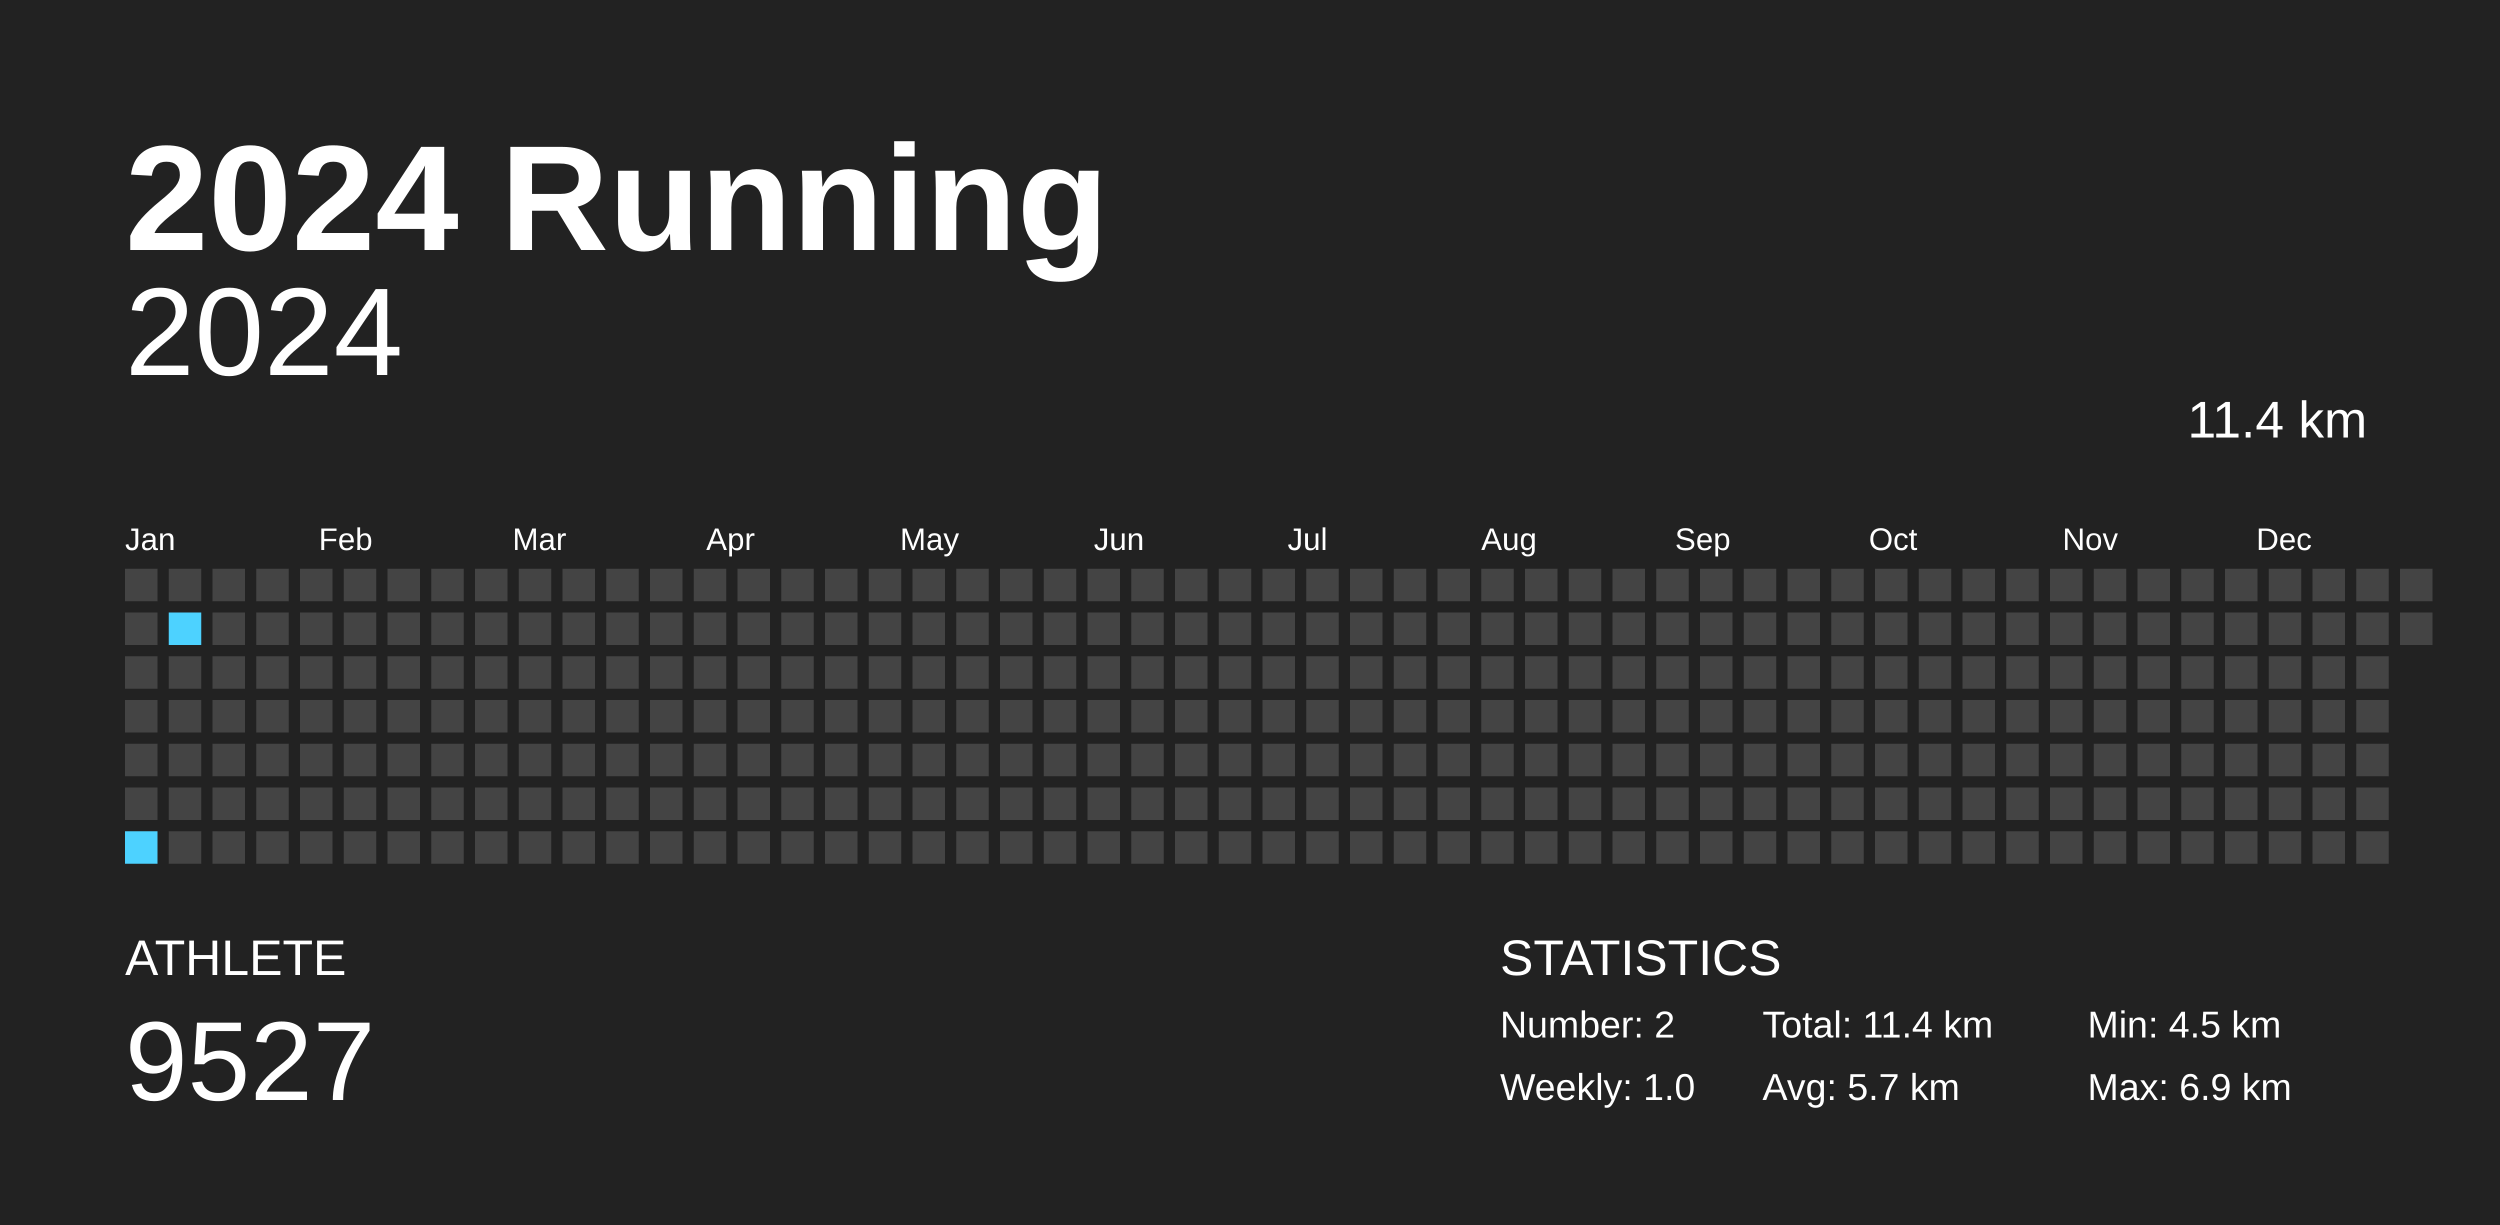
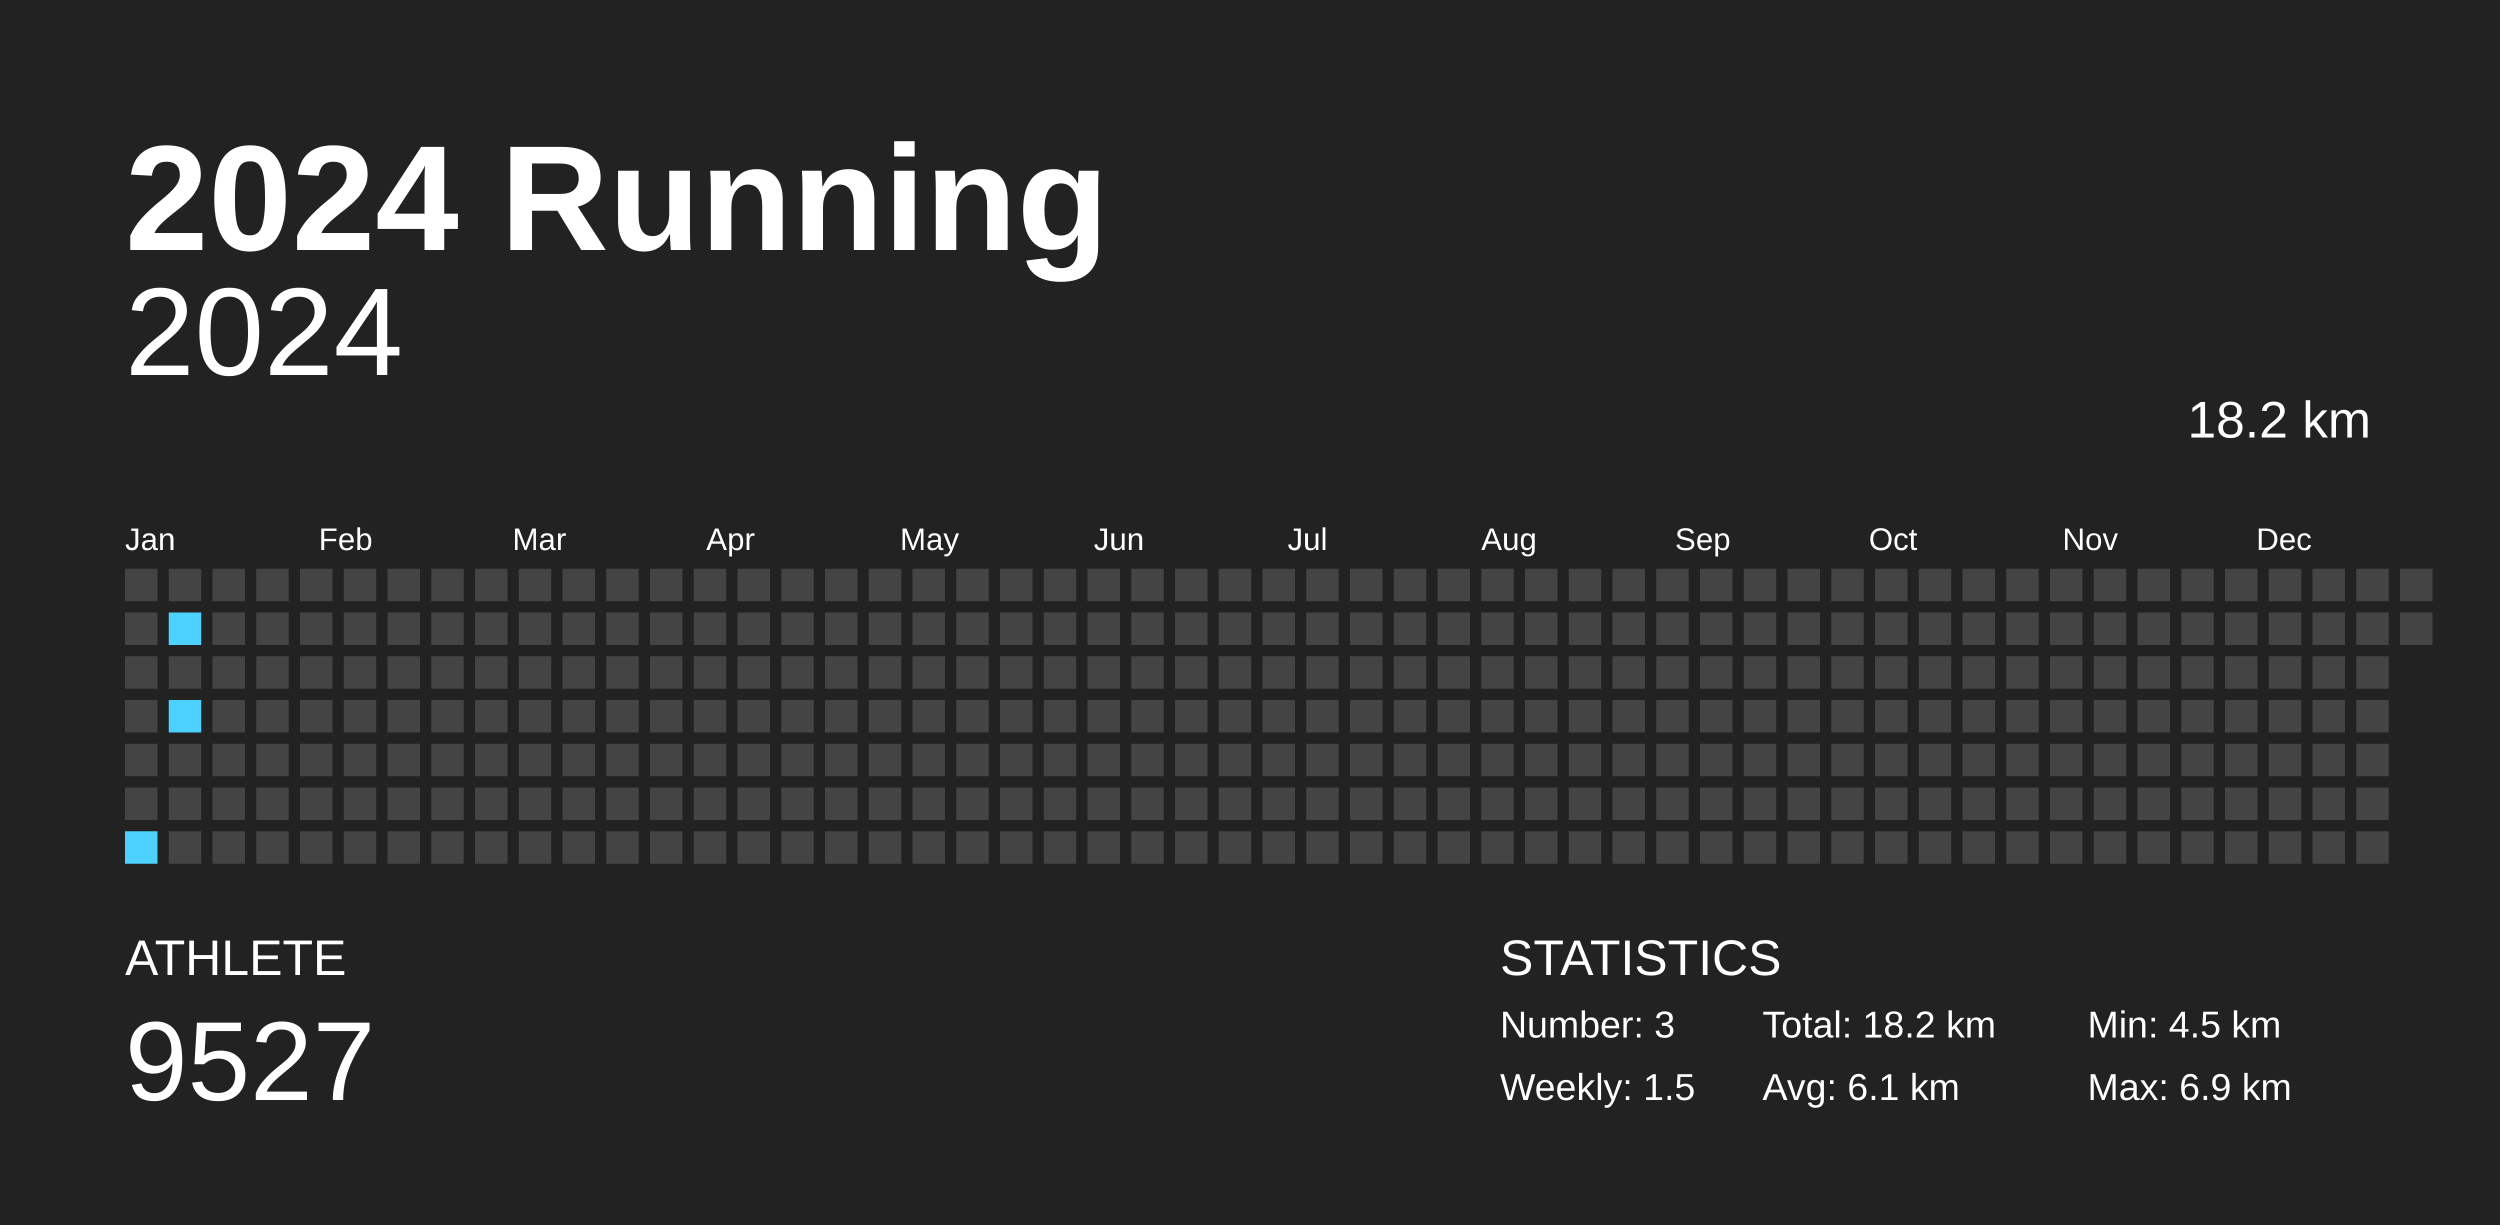
<svg xmlns="http://www.w3.org/2000/svg" baseProfile="full" height="98mm" version="1.1" viewBox="0,0,200,98" width="200mm">
  <defs />
  <rect fill="#222222" height="98" width="200" x="0" y="0" />
  <text fill="#FFFFFF" style="font-size:12px; font-family:Arial; font-weight:bold;" x="10" y="20">2024 Running</text>
  <text fill="#FFFFFF" style="font-size:4px; font-family:Arial" x="10" y="78">ATHLETE</text>
  <text fill="#FFFFFF" style="font-size:9px; font-family:Arial" x="10" y="88">9527</text>
  <text fill="#FFFFFF" style="font-size:4px; font-family:Arial" x="120" y="78">STATISTICS</text>
-   <text fill="#FFFFFF" style="font-size:3px; font-family:Arial" x="120" y="83">Number: 2</text>
-   <text fill="#FFFFFF" style="font-size:3px; font-family:Arial" x="120" y="88">Weekly: 1.0</text>
-   <text fill="#FFFFFF" style="font-size:3px; font-family:Arial" x="141" y="83">Total: 11.4 km</text>
-   <text fill="#FFFFFF" style="font-size:3px; font-family:Arial" x="141" y="88">Avg: 5.7 km</text>
+   <text fill="#FFFFFF" style="font-size:3px; font-family:Arial" x="120" y="83">Number: 3</text>
+   <text fill="#FFFFFF" style="font-size:3px; font-family:Arial" x="120" y="88">Weekly: 1.5</text>
+   <text fill="#FFFFFF" style="font-size:3px; font-family:Arial" x="141" y="83">Total: 18.2 km</text>
+   <text fill="#FFFFFF" style="font-size:3px; font-family:Arial" x="141" y="88">Avg: 6.1 km</text>
  <text fill="#FFFFFF" style="font-size:3px; font-family:Arial" x="167" y="83">Min: 4.5 km</text>
  <text fill="#FFFFFF" style="font-size:3px; font-family:Arial" x="167" y="88">Max: 6.9 km</text>
  <text alignment-baseline="hanging" fill="#FFFFFF" style="font-size:10.0px; font-family:Arial;" x="10" y="30">2024</text>
-   <text alignment-baseline="hanging" fill="#FFFFFF" style="font-size:4.125px; font-family:Arial;" x="175" y="35">11.4 km</text>
+   <text alignment-baseline="hanging" fill="#FFFFFF" style="font-size:4.125px; font-family:Arial;" x="175" y="35">18.2 km</text>
  <text fill="#FFFFFF" style="font-size:2.5px; font-family:Arial" x="10.0" y="44">Jan</text>
  <text fill="#FFFFFF" style="font-size:2.5px; font-family:Arial" x="25.5" y="44">Feb</text>
  <text fill="#FFFFFF" style="font-size:2.5px; font-family:Arial" x="41.0" y="44">Mar</text>
  <text fill="#FFFFFF" style="font-size:2.5px; font-family:Arial" x="56.5" y="44">Apr</text>
  <text fill="#FFFFFF" style="font-size:2.5px; font-family:Arial" x="72.0" y="44">May</text>
  <text fill="#FFFFFF" style="font-size:2.5px; font-family:Arial" x="87.5" y="44">Jun</text>
  <text fill="#FFFFFF" style="font-size:2.5px; font-family:Arial" x="103.0" y="44">Jul</text>
  <text fill="#FFFFFF" style="font-size:2.5px; font-family:Arial" x="118.5" y="44">Aug</text>
  <text fill="#FFFFFF" style="font-size:2.5px; font-family:Arial" x="134.0" y="44">Sep</text>
  <text fill="#FFFFFF" style="font-size:2.5px; font-family:Arial" x="149.5" y="44">Oct</text>
  <text fill="#FFFFFF" style="font-size:2.5px; font-family:Arial" x="165.0" y="44">Nov</text>
  <text fill="#FFFFFF" style="font-size:2.5px; font-family:Arial" x="180.5" y="44">Dec</text>
  <rect fill="#444444" height="2.6" width="2.6" x="10.0" y="45.5" />
  <rect fill="#444444" height="2.6" width="2.6" x="10.0" y="49.0" />
  <rect fill="#444444" height="2.6" width="2.6" x="10.0" y="52.5" />
  <rect fill="#444444" height="2.6" width="2.6" x="10.0" y="56.0" />
  <rect fill="#444444" height="2.6" width="2.6" x="10.0" y="59.5" />
  <rect fill="#444444" height="2.6" width="2.6" x="10.0" y="63.0" />
  <rect fill="#4dd2ff" height="2.6" width="2.6" x="10.0" y="66.5" />
  <rect fill="#444444" height="2.6" width="2.6" x="13.5" y="45.5" />
  <rect fill="#4dd2ff" height="2.6" width="2.6" x="13.5" y="49.0" />
  <rect fill="#444444" height="2.6" width="2.6" x="13.5" y="52.5" />
-   <rect fill="#444444" height="2.6" width="2.6" x="13.5" y="56.0" />
+   <rect fill="#4dd2ff" height="2.6" width="2.6" x="13.5" y="56.0" />
  <rect fill="#444444" height="2.6" width="2.6" x="13.5" y="59.5" />
  <rect fill="#444444" height="2.6" width="2.6" x="13.5" y="63.0" />
  <rect fill="#444444" height="2.6" width="2.6" x="13.5" y="66.5" />
  <rect fill="#444444" height="2.6" width="2.6" x="17.0" y="45.5" />
  <rect fill="#444444" height="2.6" width="2.6" x="17.0" y="49.0" />
  <rect fill="#444444" height="2.6" width="2.6" x="17.0" y="52.5" />
  <rect fill="#444444" height="2.6" width="2.6" x="17.0" y="56.0" />
  <rect fill="#444444" height="2.6" width="2.6" x="17.0" y="59.5" />
  <rect fill="#444444" height="2.6" width="2.6" x="17.0" y="63.0" />
  <rect fill="#444444" height="2.6" width="2.6" x="17.0" y="66.5" />
  <rect fill="#444444" height="2.6" width="2.6" x="20.5" y="45.5" />
  <rect fill="#444444" height="2.6" width="2.6" x="20.5" y="49.0" />
  <rect fill="#444444" height="2.6" width="2.6" x="20.5" y="52.5" />
  <rect fill="#444444" height="2.6" width="2.6" x="20.5" y="56.0" />
  <rect fill="#444444" height="2.6" width="2.6" x="20.5" y="59.5" />
  <rect fill="#444444" height="2.6" width="2.6" x="20.5" y="63.0" />
  <rect fill="#444444" height="2.6" width="2.6" x="20.5" y="66.5" />
  <rect fill="#444444" height="2.6" width="2.6" x="24.0" y="45.5" />
  <rect fill="#444444" height="2.6" width="2.6" x="24.0" y="49.0" />
  <rect fill="#444444" height="2.6" width="2.6" x="24.0" y="52.5" />
  <rect fill="#444444" height="2.6" width="2.6" x="24.0" y="56.0" />
  <rect fill="#444444" height="2.6" width="2.6" x="24.0" y="59.5" />
  <rect fill="#444444" height="2.6" width="2.6" x="24.0" y="63.0" />
  <rect fill="#444444" height="2.6" width="2.6" x="24.0" y="66.5" />
  <rect fill="#444444" height="2.6" width="2.6" x="27.5" y="45.5" />
  <rect fill="#444444" height="2.6" width="2.6" x="27.5" y="49.0" />
  <rect fill="#444444" height="2.6" width="2.6" x="27.5" y="52.5" />
  <rect fill="#444444" height="2.6" width="2.6" x="27.5" y="56.0" />
  <rect fill="#444444" height="2.6" width="2.6" x="27.5" y="59.5" />
  <rect fill="#444444" height="2.6" width="2.6" x="27.5" y="63.0" />
  <rect fill="#444444" height="2.6" width="2.6" x="27.5" y="66.5" />
  <rect fill="#444444" height="2.6" width="2.6" x="31.0" y="45.5" />
  <rect fill="#444444" height="2.6" width="2.6" x="31.0" y="49.0" />
  <rect fill="#444444" height="2.6" width="2.6" x="31.0" y="52.5" />
  <rect fill="#444444" height="2.6" width="2.6" x="31.0" y="56.0" />
  <rect fill="#444444" height="2.6" width="2.6" x="31.0" y="59.5" />
  <rect fill="#444444" height="2.6" width="2.6" x="31.0" y="63.0" />
  <rect fill="#444444" height="2.6" width="2.6" x="31.0" y="66.5" />
  <rect fill="#444444" height="2.6" width="2.6" x="34.5" y="45.5" />
  <rect fill="#444444" height="2.6" width="2.6" x="34.5" y="49.0" />
  <rect fill="#444444" height="2.6" width="2.6" x="34.5" y="52.5" />
  <rect fill="#444444" height="2.6" width="2.6" x="34.5" y="56.0" />
  <rect fill="#444444" height="2.6" width="2.6" x="34.5" y="59.5" />
  <rect fill="#444444" height="2.6" width="2.6" x="34.5" y="63.0" />
  <rect fill="#444444" height="2.6" width="2.6" x="34.5" y="66.5" />
  <rect fill="#444444" height="2.6" width="2.6" x="38.0" y="45.5" />
  <rect fill="#444444" height="2.6" width="2.6" x="38.0" y="49.0" />
  <rect fill="#444444" height="2.6" width="2.6" x="38.0" y="52.5" />
  <rect fill="#444444" height="2.6" width="2.6" x="38.0" y="56.0" />
  <rect fill="#444444" height="2.6" width="2.6" x="38.0" y="59.5" />
  <rect fill="#444444" height="2.6" width="2.6" x="38.0" y="63.0" />
  <rect fill="#444444" height="2.6" width="2.6" x="38.0" y="66.5" />
  <rect fill="#444444" height="2.6" width="2.6" x="41.5" y="45.5" />
  <rect fill="#444444" height="2.6" width="2.6" x="41.5" y="49.0" />
  <rect fill="#444444" height="2.6" width="2.6" x="41.5" y="52.5" />
  <rect fill="#444444" height="2.6" width="2.6" x="41.5" y="56.0" />
  <rect fill="#444444" height="2.6" width="2.6" x="41.5" y="59.5" />
  <rect fill="#444444" height="2.6" width="2.6" x="41.5" y="63.0" />
  <rect fill="#444444" height="2.6" width="2.6" x="41.5" y="66.5" />
  <rect fill="#444444" height="2.6" width="2.6" x="45.0" y="45.5" />
  <rect fill="#444444" height="2.6" width="2.6" x="45.0" y="49.0" />
  <rect fill="#444444" height="2.6" width="2.6" x="45.0" y="52.5" />
  <rect fill="#444444" height="2.6" width="2.6" x="45.0" y="56.0" />
  <rect fill="#444444" height="2.6" width="2.6" x="45.0" y="59.5" />
  <rect fill="#444444" height="2.6" width="2.6" x="45.0" y="63.0" />
  <rect fill="#444444" height="2.6" width="2.6" x="45.0" y="66.5" />
  <rect fill="#444444" height="2.6" width="2.6" x="48.5" y="45.5" />
  <rect fill="#444444" height="2.6" width="2.6" x="48.5" y="49.0" />
  <rect fill="#444444" height="2.6" width="2.6" x="48.5" y="52.5" />
  <rect fill="#444444" height="2.6" width="2.6" x="48.5" y="56.0" />
  <rect fill="#444444" height="2.6" width="2.6" x="48.5" y="59.5" />
  <rect fill="#444444" height="2.6" width="2.6" x="48.5" y="63.0" />
  <rect fill="#444444" height="2.6" width="2.6" x="48.5" y="66.5" />
  <rect fill="#444444" height="2.6" width="2.6" x="52.0" y="45.5" />
  <rect fill="#444444" height="2.6" width="2.6" x="52.0" y="49.0" />
  <rect fill="#444444" height="2.6" width="2.6" x="52.0" y="52.5" />
  <rect fill="#444444" height="2.6" width="2.6" x="52.0" y="56.0" />
  <rect fill="#444444" height="2.6" width="2.6" x="52.0" y="59.5" />
  <rect fill="#444444" height="2.6" width="2.6" x="52.0" y="63.0" />
  <rect fill="#444444" height="2.6" width="2.6" x="52.0" y="66.5" />
  <rect fill="#444444" height="2.6" width="2.6" x="55.5" y="45.5" />
  <rect fill="#444444" height="2.6" width="2.6" x="55.5" y="49.0" />
  <rect fill="#444444" height="2.6" width="2.6" x="55.5" y="52.5" />
  <rect fill="#444444" height="2.6" width="2.6" x="55.5" y="56.0" />
  <rect fill="#444444" height="2.6" width="2.6" x="55.5" y="59.5" />
  <rect fill="#444444" height="2.6" width="2.6" x="55.5" y="63.0" />
  <rect fill="#444444" height="2.6" width="2.6" x="55.5" y="66.5" />
  <rect fill="#444444" height="2.6" width="2.6" x="59.0" y="45.5" />
  <rect fill="#444444" height="2.6" width="2.6" x="59.0" y="49.0" />
  <rect fill="#444444" height="2.6" width="2.6" x="59.0" y="52.5" />
  <rect fill="#444444" height="2.6" width="2.6" x="59.0" y="56.0" />
  <rect fill="#444444" height="2.6" width="2.6" x="59.0" y="59.5" />
  <rect fill="#444444" height="2.6" width="2.6" x="59.0" y="63.0" />
  <rect fill="#444444" height="2.6" width="2.6" x="59.0" y="66.5" />
  <rect fill="#444444" height="2.6" width="2.6" x="62.5" y="45.5" />
  <rect fill="#444444" height="2.6" width="2.6" x="62.5" y="49.0" />
  <rect fill="#444444" height="2.6" width="2.6" x="62.5" y="52.5" />
  <rect fill="#444444" height="2.6" width="2.6" x="62.5" y="56.0" />
  <rect fill="#444444" height="2.6" width="2.6" x="62.5" y="59.5" />
  <rect fill="#444444" height="2.6" width="2.6" x="62.5" y="63.0" />
  <rect fill="#444444" height="2.6" width="2.6" x="62.5" y="66.5" />
  <rect fill="#444444" height="2.6" width="2.6" x="66.0" y="45.5" />
  <rect fill="#444444" height="2.6" width="2.6" x="66.0" y="49.0" />
  <rect fill="#444444" height="2.6" width="2.6" x="66.0" y="52.5" />
  <rect fill="#444444" height="2.6" width="2.6" x="66.0" y="56.0" />
  <rect fill="#444444" height="2.6" width="2.6" x="66.0" y="59.5" />
  <rect fill="#444444" height="2.6" width="2.6" x="66.0" y="63.0" />
  <rect fill="#444444" height="2.6" width="2.6" x="66.0" y="66.5" />
  <rect fill="#444444" height="2.6" width="2.6" x="69.5" y="45.5" />
  <rect fill="#444444" height="2.6" width="2.6" x="69.5" y="49.0" />
  <rect fill="#444444" height="2.6" width="2.6" x="69.5" y="52.5" />
  <rect fill="#444444" height="2.6" width="2.6" x="69.5" y="56.0" />
  <rect fill="#444444" height="2.6" width="2.6" x="69.5" y="59.5" />
  <rect fill="#444444" height="2.6" width="2.6" x="69.5" y="63.0" />
  <rect fill="#444444" height="2.6" width="2.6" x="69.5" y="66.5" />
  <rect fill="#444444" height="2.6" width="2.6" x="73.0" y="45.5" />
  <rect fill="#444444" height="2.6" width="2.6" x="73.0" y="49.0" />
  <rect fill="#444444" height="2.6" width="2.6" x="73.0" y="52.5" />
  <rect fill="#444444" height="2.6" width="2.6" x="73.0" y="56.0" />
  <rect fill="#444444" height="2.6" width="2.6" x="73.0" y="59.5" />
  <rect fill="#444444" height="2.6" width="2.6" x="73.0" y="63.0" />
  <rect fill="#444444" height="2.6" width="2.6" x="73.0" y="66.5" />
  <rect fill="#444444" height="2.6" width="2.6" x="76.5" y="45.5" />
  <rect fill="#444444" height="2.6" width="2.6" x="76.5" y="49.0" />
  <rect fill="#444444" height="2.6" width="2.6" x="76.5" y="52.5" />
  <rect fill="#444444" height="2.6" width="2.6" x="76.5" y="56.0" />
  <rect fill="#444444" height="2.6" width="2.6" x="76.5" y="59.5" />
  <rect fill="#444444" height="2.6" width="2.6" x="76.5" y="63.0" />
  <rect fill="#444444" height="2.6" width="2.6" x="76.5" y="66.5" />
  <rect fill="#444444" height="2.6" width="2.6" x="80.0" y="45.5" />
  <rect fill="#444444" height="2.6" width="2.6" x="80.0" y="49.0" />
  <rect fill="#444444" height="2.6" width="2.6" x="80.0" y="52.5" />
  <rect fill="#444444" height="2.6" width="2.6" x="80.0" y="56.0" />
  <rect fill="#444444" height="2.6" width="2.6" x="80.0" y="59.5" />
  <rect fill="#444444" height="2.6" width="2.6" x="80.0" y="63.0" />
  <rect fill="#444444" height="2.6" width="2.6" x="80.0" y="66.5" />
  <rect fill="#444444" height="2.6" width="2.6" x="83.5" y="45.5" />
  <rect fill="#444444" height="2.6" width="2.6" x="83.5" y="49.0" />
  <rect fill="#444444" height="2.6" width="2.6" x="83.5" y="52.5" />
  <rect fill="#444444" height="2.6" width="2.6" x="83.5" y="56.0" />
  <rect fill="#444444" height="2.6" width="2.6" x="83.5" y="59.5" />
  <rect fill="#444444" height="2.6" width="2.6" x="83.5" y="63.0" />
  <rect fill="#444444" height="2.6" width="2.6" x="83.5" y="66.5" />
  <rect fill="#444444" height="2.6" width="2.6" x="87.0" y="45.5" />
  <rect fill="#444444" height="2.6" width="2.6" x="87.0" y="49.0" />
  <rect fill="#444444" height="2.6" width="2.6" x="87.0" y="52.5" />
  <rect fill="#444444" height="2.6" width="2.6" x="87.0" y="56.0" />
  <rect fill="#444444" height="2.6" width="2.6" x="87.0" y="59.5" />
  <rect fill="#444444" height="2.6" width="2.6" x="87.0" y="63.0" />
  <rect fill="#444444" height="2.6" width="2.6" x="87.0" y="66.5" />
  <rect fill="#444444" height="2.6" width="2.6" x="90.5" y="45.5" />
  <rect fill="#444444" height="2.6" width="2.6" x="90.5" y="49.0" />
  <rect fill="#444444" height="2.6" width="2.6" x="90.5" y="52.5" />
  <rect fill="#444444" height="2.6" width="2.6" x="90.5" y="56.0" />
  <rect fill="#444444" height="2.6" width="2.6" x="90.5" y="59.5" />
  <rect fill="#444444" height="2.6" width="2.6" x="90.5" y="63.0" />
  <rect fill="#444444" height="2.6" width="2.6" x="90.5" y="66.5" />
  <rect fill="#444444" height="2.6" width="2.6" x="94.0" y="45.5" />
  <rect fill="#444444" height="2.6" width="2.6" x="94.0" y="49.0" />
  <rect fill="#444444" height="2.6" width="2.6" x="94.0" y="52.5" />
  <rect fill="#444444" height="2.6" width="2.6" x="94.0" y="56.0" />
  <rect fill="#444444" height="2.6" width="2.6" x="94.0" y="59.5" />
  <rect fill="#444444" height="2.6" width="2.6" x="94.0" y="63.0" />
  <rect fill="#444444" height="2.6" width="2.6" x="94.0" y="66.5" />
  <rect fill="#444444" height="2.6" width="2.6" x="97.5" y="45.5" />
  <rect fill="#444444" height="2.6" width="2.6" x="97.5" y="49.0" />
  <rect fill="#444444" height="2.6" width="2.6" x="97.5" y="52.5" />
  <rect fill="#444444" height="2.6" width="2.6" x="97.5" y="56.0" />
  <rect fill="#444444" height="2.6" width="2.6" x="97.5" y="59.5" />
  <rect fill="#444444" height="2.6" width="2.6" x="97.5" y="63.0" />
  <rect fill="#444444" height="2.6" width="2.6" x="97.5" y="66.5" />
  <rect fill="#444444" height="2.6" width="2.6" x="101.0" y="45.5" />
  <rect fill="#444444" height="2.6" width="2.6" x="101.0" y="49.0" />
  <rect fill="#444444" height="2.6" width="2.6" x="101.0" y="52.5" />
  <rect fill="#444444" height="2.6" width="2.6" x="101.0" y="56.0" />
  <rect fill="#444444" height="2.6" width="2.6" x="101.0" y="59.5" />
  <rect fill="#444444" height="2.6" width="2.6" x="101.0" y="63.0" />
  <rect fill="#444444" height="2.6" width="2.6" x="101.0" y="66.5" />
  <rect fill="#444444" height="2.6" width="2.6" x="104.5" y="45.5" />
  <rect fill="#444444" height="2.6" width="2.6" x="104.5" y="49.0" />
  <rect fill="#444444" height="2.6" width="2.6" x="104.5" y="52.5" />
  <rect fill="#444444" height="2.6" width="2.6" x="104.5" y="56.0" />
  <rect fill="#444444" height="2.6" width="2.6" x="104.5" y="59.5" />
  <rect fill="#444444" height="2.6" width="2.6" x="104.5" y="63.0" />
  <rect fill="#444444" height="2.6" width="2.6" x="104.5" y="66.5" />
  <rect fill="#444444" height="2.6" width="2.6" x="108.0" y="45.5" />
  <rect fill="#444444" height="2.6" width="2.6" x="108.0" y="49.0" />
  <rect fill="#444444" height="2.6" width="2.6" x="108.0" y="52.5" />
  <rect fill="#444444" height="2.6" width="2.6" x="108.0" y="56.0" />
  <rect fill="#444444" height="2.6" width="2.6" x="108.0" y="59.5" />
  <rect fill="#444444" height="2.6" width="2.6" x="108.0" y="63.0" />
  <rect fill="#444444" height="2.6" width="2.6" x="108.0" y="66.5" />
  <rect fill="#444444" height="2.6" width="2.6" x="111.5" y="45.5" />
  <rect fill="#444444" height="2.6" width="2.6" x="111.5" y="49.0" />
  <rect fill="#444444" height="2.6" width="2.6" x="111.5" y="52.5" />
  <rect fill="#444444" height="2.6" width="2.6" x="111.5" y="56.0" />
  <rect fill="#444444" height="2.6" width="2.6" x="111.5" y="59.5" />
  <rect fill="#444444" height="2.6" width="2.6" x="111.5" y="63.0" />
  <rect fill="#444444" height="2.6" width="2.6" x="111.5" y="66.5" />
  <rect fill="#444444" height="2.6" width="2.6" x="115.0" y="45.5" />
  <rect fill="#444444" height="2.6" width="2.6" x="115.0" y="49.0" />
  <rect fill="#444444" height="2.6" width="2.6" x="115.0" y="52.5" />
  <rect fill="#444444" height="2.6" width="2.6" x="115.0" y="56.0" />
  <rect fill="#444444" height="2.6" width="2.6" x="115.0" y="59.5" />
  <rect fill="#444444" height="2.6" width="2.6" x="115.0" y="63.0" />
  <rect fill="#444444" height="2.6" width="2.6" x="115.0" y="66.5" />
  <rect fill="#444444" height="2.6" width="2.6" x="118.5" y="45.5" />
  <rect fill="#444444" height="2.6" width="2.6" x="118.5" y="49.0" />
  <rect fill="#444444" height="2.6" width="2.6" x="118.5" y="52.5" />
  <rect fill="#444444" height="2.6" width="2.6" x="118.5" y="56.0" />
  <rect fill="#444444" height="2.6" width="2.6" x="118.5" y="59.5" />
  <rect fill="#444444" height="2.6" width="2.6" x="118.5" y="63.0" />
  <rect fill="#444444" height="2.6" width="2.6" x="118.5" y="66.5" />
  <rect fill="#444444" height="2.6" width="2.6" x="122.0" y="45.5" />
  <rect fill="#444444" height="2.6" width="2.6" x="122.0" y="49.0" />
  <rect fill="#444444" height="2.6" width="2.6" x="122.0" y="52.5" />
  <rect fill="#444444" height="2.6" width="2.6" x="122.0" y="56.0" />
  <rect fill="#444444" height="2.6" width="2.6" x="122.0" y="59.5" />
  <rect fill="#444444" height="2.6" width="2.6" x="122.0" y="63.0" />
  <rect fill="#444444" height="2.6" width="2.6" x="122.0" y="66.5" />
  <rect fill="#444444" height="2.6" width="2.6" x="125.5" y="45.5" />
  <rect fill="#444444" height="2.6" width="2.6" x="125.5" y="49.0" />
  <rect fill="#444444" height="2.6" width="2.6" x="125.5" y="52.5" />
  <rect fill="#444444" height="2.6" width="2.6" x="125.5" y="56.0" />
  <rect fill="#444444" height="2.6" width="2.6" x="125.5" y="59.5" />
  <rect fill="#444444" height="2.6" width="2.6" x="125.5" y="63.0" />
  <rect fill="#444444" height="2.6" width="2.6" x="125.5" y="66.5" />
  <rect fill="#444444" height="2.6" width="2.6" x="129.0" y="45.5" />
  <rect fill="#444444" height="2.6" width="2.6" x="129.0" y="49.0" />
  <rect fill="#444444" height="2.6" width="2.6" x="129.0" y="52.5" />
  <rect fill="#444444" height="2.6" width="2.6" x="129.0" y="56.0" />
  <rect fill="#444444" height="2.6" width="2.6" x="129.0" y="59.5" />
  <rect fill="#444444" height="2.6" width="2.6" x="129.0" y="63.0" />
  <rect fill="#444444" height="2.6" width="2.6" x="129.0" y="66.5" />
  <rect fill="#444444" height="2.6" width="2.6" x="132.5" y="45.5" />
  <rect fill="#444444" height="2.6" width="2.6" x="132.5" y="49.0" />
  <rect fill="#444444" height="2.6" width="2.6" x="132.5" y="52.5" />
  <rect fill="#444444" height="2.6" width="2.6" x="132.5" y="56.0" />
  <rect fill="#444444" height="2.6" width="2.6" x="132.5" y="59.5" />
  <rect fill="#444444" height="2.6" width="2.6" x="132.5" y="63.0" />
  <rect fill="#444444" height="2.6" width="2.6" x="132.5" y="66.5" />
  <rect fill="#444444" height="2.6" width="2.6" x="136.0" y="45.5" />
  <rect fill="#444444" height="2.6" width="2.6" x="136.0" y="49.0" />
  <rect fill="#444444" height="2.6" width="2.6" x="136.0" y="52.5" />
  <rect fill="#444444" height="2.6" width="2.6" x="136.0" y="56.0" />
  <rect fill="#444444" height="2.6" width="2.6" x="136.0" y="59.5" />
  <rect fill="#444444" height="2.6" width="2.6" x="136.0" y="63.0" />
  <rect fill="#444444" height="2.6" width="2.6" x="136.0" y="66.5" />
  <rect fill="#444444" height="2.6" width="2.6" x="139.5" y="45.5" />
  <rect fill="#444444" height="2.6" width="2.6" x="139.5" y="49.0" />
  <rect fill="#444444" height="2.6" width="2.6" x="139.5" y="52.5" />
  <rect fill="#444444" height="2.6" width="2.6" x="139.5" y="56.0" />
  <rect fill="#444444" height="2.6" width="2.6" x="139.5" y="59.5" />
  <rect fill="#444444" height="2.6" width="2.6" x="139.5" y="63.0" />
  <rect fill="#444444" height="2.6" width="2.6" x="139.5" y="66.5" />
  <rect fill="#444444" height="2.6" width="2.6" x="143.0" y="45.5" />
  <rect fill="#444444" height="2.6" width="2.6" x="143.0" y="49.0" />
  <rect fill="#444444" height="2.6" width="2.6" x="143.0" y="52.5" />
  <rect fill="#444444" height="2.6" width="2.6" x="143.0" y="56.0" />
  <rect fill="#444444" height="2.6" width="2.6" x="143.0" y="59.5" />
  <rect fill="#444444" height="2.6" width="2.6" x="143.0" y="63.0" />
  <rect fill="#444444" height="2.6" width="2.6" x="143.0" y="66.5" />
  <rect fill="#444444" height="2.6" width="2.6" x="146.5" y="45.5" />
  <rect fill="#444444" height="2.6" width="2.6" x="146.5" y="49.0" />
  <rect fill="#444444" height="2.6" width="2.6" x="146.5" y="52.5" />
  <rect fill="#444444" height="2.6" width="2.6" x="146.5" y="56.0" />
  <rect fill="#444444" height="2.6" width="2.6" x="146.5" y="59.5" />
  <rect fill="#444444" height="2.6" width="2.6" x="146.5" y="63.0" />
  <rect fill="#444444" height="2.6" width="2.6" x="146.5" y="66.5" />
  <rect fill="#444444" height="2.6" width="2.6" x="150.0" y="45.5" />
  <rect fill="#444444" height="2.6" width="2.6" x="150.0" y="49.0" />
  <rect fill="#444444" height="2.6" width="2.6" x="150.0" y="52.5" />
  <rect fill="#444444" height="2.6" width="2.6" x="150.0" y="56.0" />
  <rect fill="#444444" height="2.6" width="2.6" x="150.0" y="59.5" />
  <rect fill="#444444" height="2.6" width="2.6" x="150.0" y="63.0" />
  <rect fill="#444444" height="2.6" width="2.6" x="150.0" y="66.5" />
  <rect fill="#444444" height="2.6" width="2.6" x="153.5" y="45.5" />
  <rect fill="#444444" height="2.6" width="2.6" x="153.5" y="49.0" />
  <rect fill="#444444" height="2.6" width="2.6" x="153.5" y="52.5" />
  <rect fill="#444444" height="2.6" width="2.6" x="153.5" y="56.0" />
  <rect fill="#444444" height="2.6" width="2.6" x="153.5" y="59.5" />
  <rect fill="#444444" height="2.6" width="2.6" x="153.5" y="63.0" />
  <rect fill="#444444" height="2.6" width="2.6" x="153.5" y="66.5" />
  <rect fill="#444444" height="2.6" width="2.6" x="157.0" y="45.5" />
  <rect fill="#444444" height="2.6" width="2.6" x="157.0" y="49.0" />
  <rect fill="#444444" height="2.6" width="2.6" x="157.0" y="52.5" />
  <rect fill="#444444" height="2.6" width="2.6" x="157.0" y="56.0" />
  <rect fill="#444444" height="2.6" width="2.6" x="157.0" y="59.5" />
  <rect fill="#444444" height="2.6" width="2.6" x="157.0" y="63.0" />
  <rect fill="#444444" height="2.6" width="2.6" x="157.0" y="66.5" />
  <rect fill="#444444" height="2.6" width="2.6" x="160.5" y="45.5" />
  <rect fill="#444444" height="2.6" width="2.6" x="160.5" y="49.0" />
  <rect fill="#444444" height="2.6" width="2.6" x="160.5" y="52.5" />
  <rect fill="#444444" height="2.6" width="2.6" x="160.5" y="56.0" />
  <rect fill="#444444" height="2.6" width="2.6" x="160.5" y="59.5" />
  <rect fill="#444444" height="2.6" width="2.6" x="160.5" y="63.0" />
  <rect fill="#444444" height="2.6" width="2.6" x="160.5" y="66.5" />
  <rect fill="#444444" height="2.6" width="2.6" x="164.0" y="45.5" />
  <rect fill="#444444" height="2.6" width="2.6" x="164.0" y="49.0" />
  <rect fill="#444444" height="2.6" width="2.6" x="164.0" y="52.5" />
  <rect fill="#444444" height="2.6" width="2.6" x="164.0" y="56.0" />
  <rect fill="#444444" height="2.6" width="2.6" x="164.0" y="59.5" />
  <rect fill="#444444" height="2.6" width="2.6" x="164.0" y="63.0" />
  <rect fill="#444444" height="2.6" width="2.6" x="164.0" y="66.5" />
  <rect fill="#444444" height="2.6" width="2.6" x="167.5" y="45.5" />
  <rect fill="#444444" height="2.6" width="2.6" x="167.5" y="49.0" />
  <rect fill="#444444" height="2.6" width="2.6" x="167.5" y="52.5" />
  <rect fill="#444444" height="2.6" width="2.6" x="167.5" y="56.0" />
  <rect fill="#444444" height="2.6" width="2.6" x="167.5" y="59.5" />
  <rect fill="#444444" height="2.6" width="2.6" x="167.5" y="63.0" />
  <rect fill="#444444" height="2.6" width="2.6" x="167.5" y="66.5" />
  <rect fill="#444444" height="2.6" width="2.6" x="171.0" y="45.5" />
  <rect fill="#444444" height="2.6" width="2.6" x="171.0" y="49.0" />
  <rect fill="#444444" height="2.6" width="2.6" x="171.0" y="52.5" />
  <rect fill="#444444" height="2.6" width="2.6" x="171.0" y="56.0" />
  <rect fill="#444444" height="2.6" width="2.6" x="171.0" y="59.5" />
  <rect fill="#444444" height="2.6" width="2.6" x="171.0" y="63.0" />
  <rect fill="#444444" height="2.6" width="2.6" x="171.0" y="66.5" />
  <rect fill="#444444" height="2.6" width="2.6" x="174.5" y="45.5" />
  <rect fill="#444444" height="2.6" width="2.6" x="174.5" y="49.0" />
  <rect fill="#444444" height="2.6" width="2.6" x="174.5" y="52.5" />
  <rect fill="#444444" height="2.6" width="2.6" x="174.5" y="56.0" />
  <rect fill="#444444" height="2.6" width="2.6" x="174.5" y="59.5" />
  <rect fill="#444444" height="2.6" width="2.6" x="174.5" y="63.0" />
  <rect fill="#444444" height="2.6" width="2.6" x="174.5" y="66.5" />
  <rect fill="#444444" height="2.6" width="2.6" x="178.0" y="45.5" />
  <rect fill="#444444" height="2.6" width="2.6" x="178.0" y="49.0" />
  <rect fill="#444444" height="2.6" width="2.6" x="178.0" y="52.5" />
  <rect fill="#444444" height="2.6" width="2.6" x="178.0" y="56.0" />
  <rect fill="#444444" height="2.6" width="2.6" x="178.0" y="59.5" />
  <rect fill="#444444" height="2.6" width="2.6" x="178.0" y="63.0" />
  <rect fill="#444444" height="2.6" width="2.6" x="178.0" y="66.5" />
  <rect fill="#444444" height="2.6" width="2.6" x="181.5" y="45.5" />
  <rect fill="#444444" height="2.6" width="2.6" x="181.5" y="49.0" />
  <rect fill="#444444" height="2.6" width="2.6" x="181.5" y="52.5" />
  <rect fill="#444444" height="2.6" width="2.6" x="181.5" y="56.0" />
  <rect fill="#444444" height="2.6" width="2.6" x="181.5" y="59.5" />
  <rect fill="#444444" height="2.6" width="2.6" x="181.5" y="63.0" />
  <rect fill="#444444" height="2.6" width="2.6" x="181.5" y="66.5" />
  <rect fill="#444444" height="2.6" width="2.6" x="185.0" y="45.5" />
  <rect fill="#444444" height="2.6" width="2.6" x="185.0" y="49.0" />
  <rect fill="#444444" height="2.6" width="2.6" x="185.0" y="52.5" />
  <rect fill="#444444" height="2.6" width="2.6" x="185.0" y="56.0" />
  <rect fill="#444444" height="2.6" width="2.6" x="185.0" y="59.5" />
  <rect fill="#444444" height="2.6" width="2.6" x="185.0" y="63.0" />
  <rect fill="#444444" height="2.6" width="2.6" x="185.0" y="66.5" />
  <rect fill="#444444" height="2.6" width="2.6" x="188.5" y="45.5" />
  <rect fill="#444444" height="2.6" width="2.6" x="188.5" y="49.0" />
  <rect fill="#444444" height="2.6" width="2.6" x="188.5" y="52.5" />
  <rect fill="#444444" height="2.6" width="2.6" x="188.5" y="56.0" />
  <rect fill="#444444" height="2.6" width="2.6" x="188.5" y="59.5" />
  <rect fill="#444444" height="2.6" width="2.6" x="188.5" y="63.0" />
  <rect fill="#444444" height="2.6" width="2.6" x="188.5" y="66.5" />
  <rect fill="#444444" height="2.6" width="2.6" x="192.0" y="45.5" />
  <rect fill="#444444" height="2.6" width="2.6" x="192.0" y="49.0" />
</svg>
